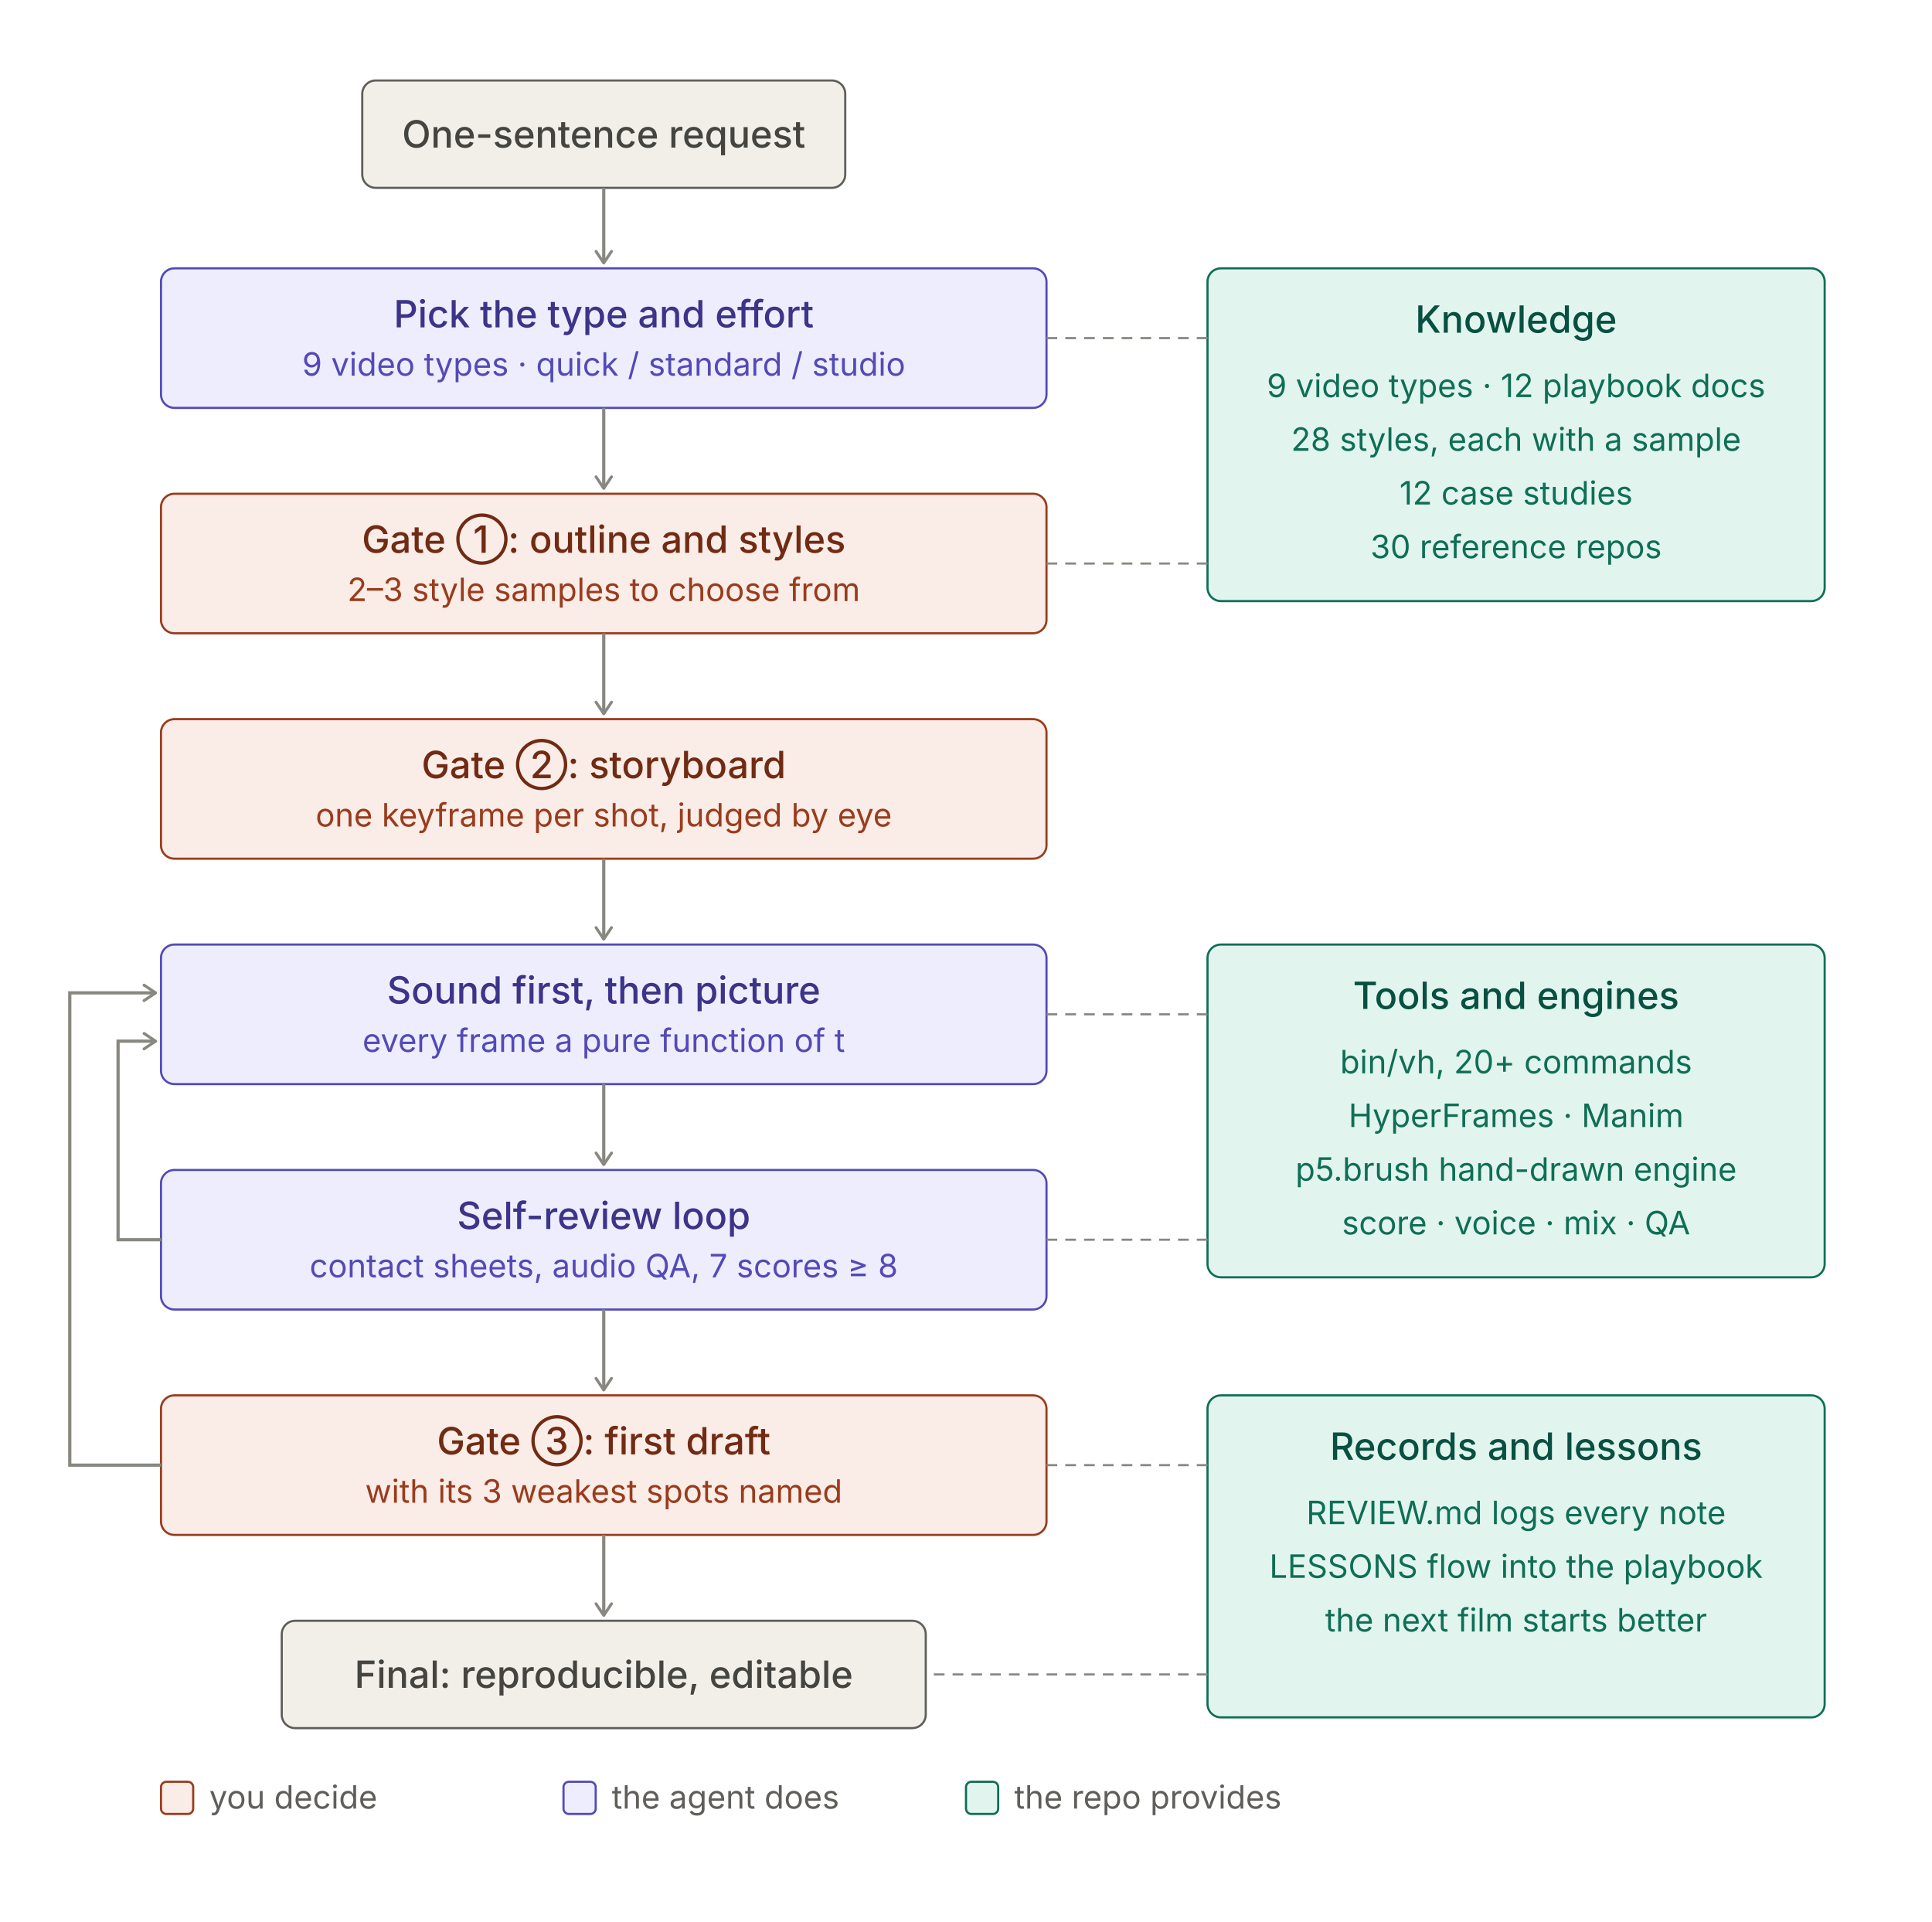
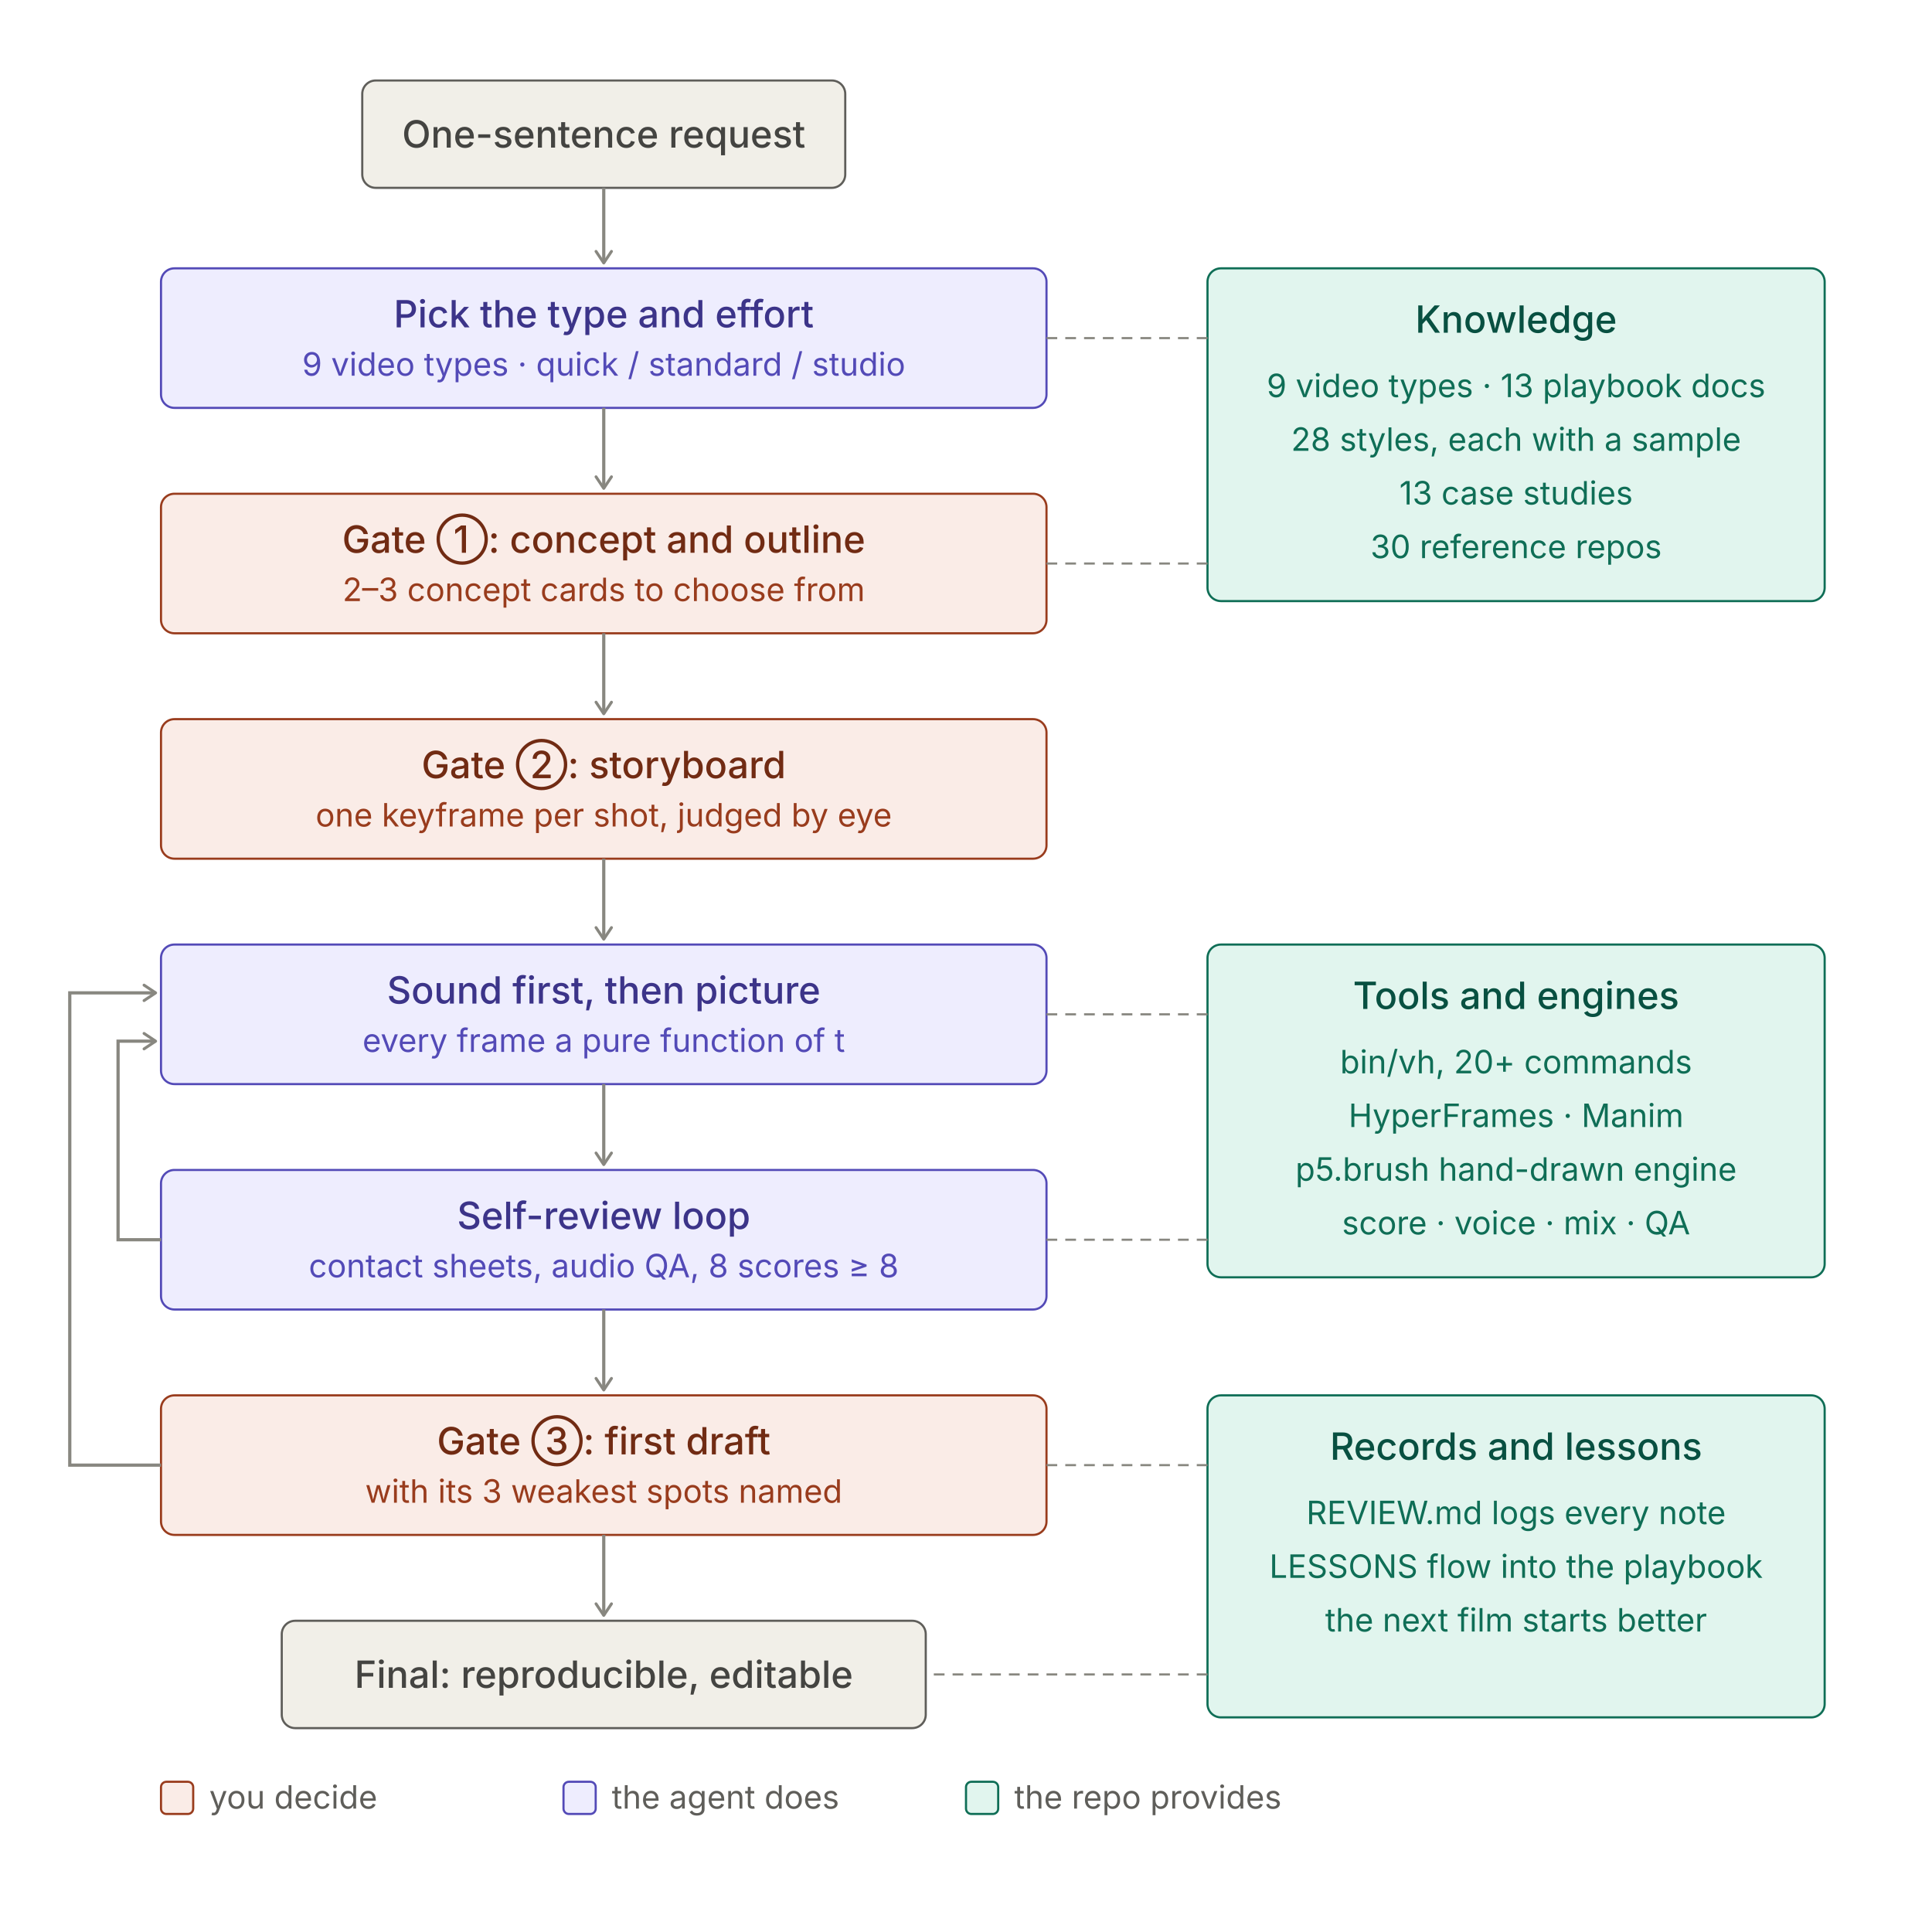
<svg xmlns="http://www.w3.org/2000/svg" width="720" height="716" viewBox="0 0 720 716" role="img">
  <style>
.t{font:500 14px system-ui,-apple-system,"PingFang SC","Noto Sans SC","Microsoft YaHei",sans-serif}
.s{font:400 12px system-ui,-apple-system,"PingFang SC","Noto Sans SC","Microsoft YaHei",sans-serif}
rect{stroke-width:0.8}
.pu rect{fill:#EEEDFE;stroke:#534AB7}.pu .t{fill:#3C3489}.pu .s{fill:#534AB7}
.co rect{fill:#FAECE7;stroke:#993C1D}.co .t{fill:#712B13}.co .s{fill:#993C1D}
.te rect{fill:#E1F5EE;stroke:#0F6E56}.te .t{fill:#085041}.te .s{fill:#0F6E56}
.gr rect{fill:#F1EFE8;stroke:#5F5E5A}.gr .t{fill:#444441}.gr .s{fill:#5F5E5A}
.ar{stroke:#888780;stroke-width:1.2;fill:none}.ld{stroke:#888780;stroke-width:0.8;stroke-dasharray:4 3;fill:none}
.ah{stroke:#888780;fill:none}.lg{fill:#5F5E5A}
@media (prefers-color-scheme:dark){
.pu rect{fill:#3C3489;stroke:#AFA9EC}.pu .t{fill:#EEEDFE}.pu .s{fill:#CECBF6}
.co rect{fill:#712B13;stroke:#F0997B}.co .t{fill:#FAECE7}.co .s{fill:#F5C4B3}
.te rect{fill:#085041;stroke:#5DCAA5}.te .t{fill:#E1F5EE}.te .s{fill:#9FE1CB}
.gr rect{fill:#444441;stroke:#B4B2A9}.gr .t{fill:#F1EFE8}.gr .s{fill:#D3D1C7}
.ar,.ld,.ah{stroke:#B4B2A9}.lg{fill:#B4B2A9}}
</style>
  <defs>
    <marker id="a" viewBox="0 0 10 10" refX="8" refY="5" markerWidth="6" markerHeight="6" orient="auto-start-reverse">
      <path class="ah" d="M2 1L8 5L2 9" stroke-width="1.5" stroke-linecap="round" stroke-linejoin="round" />
    </marker>
  </defs>
  <g class="gr">
    <rect x="135.0" y="30" width="180" height="40" rx="5" />
    <text class="t" x="225.0" y="55.0" text-anchor="middle">One-sentence request</text>
  </g>
  <line class="ar" x1="225.0" y1="70" x2="225.0" y2="98" marker-end="url(#a)" />
  <g class="pu">
    <rect x="60" y="100" width="330" height="52" rx="5" />
    <text class="t" x="225.0" y="122" text-anchor="middle">Pick the type and effort</text>
    <text class="s" x="225.0" y="140" text-anchor="middle">9 video types · quick / standard / studio</text>
  </g>
  <line class="ar" x1="225.0" y1="152" x2="225.0" y2="182" marker-end="url(#a)" />
  <g class="co">
    <rect x="60" y="184" width="330" height="52" rx="5" />
-     <text class="t" x="225.0" y="206" text-anchor="middle">Gate ①: outline and styles</text>
-     <text class="s" x="225.0" y="224" text-anchor="middle">2–3 style samples to choose from</text>
+     <text class="t" x="225.0" y="206" text-anchor="middle">Gate ①: concept and outline</text>
+     <text class="s" x="225.0" y="224" text-anchor="middle">2–3 concept cards to choose from</text>
  </g>
  <line class="ar" x1="225.0" y1="236" x2="225.0" y2="266" marker-end="url(#a)" />
  <g class="co">
    <rect x="60" y="268" width="330" height="52" rx="5" />
    <text class="t" x="225.0" y="290" text-anchor="middle">Gate ②: storyboard</text>
    <text class="s" x="225.0" y="308" text-anchor="middle">one keyframe per shot, judged by eye</text>
  </g>
  <line class="ar" x1="225.0" y1="320" x2="225.0" y2="350" marker-end="url(#a)" />
  <g class="pu">
    <rect x="60" y="352" width="330" height="52" rx="5" />
    <text class="t" x="225.0" y="374" text-anchor="middle">Sound first, then picture</text>
    <text class="s" x="225.0" y="392" text-anchor="middle">every frame a pure function of t</text>
  </g>
  <line class="ar" x1="225.0" y1="404" x2="225.0" y2="434" marker-end="url(#a)" />
  <g class="pu">
    <rect x="60" y="436" width="330" height="52" rx="5" />
    <text class="t" x="225.0" y="458" text-anchor="middle">Self-review loop</text>
-     <text class="s" x="225.0" y="476" text-anchor="middle">contact sheets, audio QA, 7 scores ≥ 8</text>
+     <text class="s" x="225.0" y="476" text-anchor="middle">contact sheets, audio QA, 8 scores ≥ 8</text>
  </g>
  <line class="ar" x1="225.0" y1="488" x2="225.0" y2="518" marker-end="url(#a)" />
  <g class="co">
    <rect x="60" y="520" width="330" height="52" rx="5" />
    <text class="t" x="225.0" y="542" text-anchor="middle">Gate ③: first draft</text>
    <text class="s" x="225.0" y="560" text-anchor="middle">with its 3 weakest spots named</text>
  </g>
  <line class="ar" x1="225.0" y1="572" x2="225.0" y2="602" marker-end="url(#a)" />
  <g class="gr">
    <rect x="105.0" y="604" width="240" height="40" rx="5" />
    <text class="t" x="225.0" y="629.0" text-anchor="middle">Final: reproducible, editable</text>
  </g>
  <path class="ar" d="M60 462 H44 V388 H58" marker-end="url(#a)" />
  <path class="ar" d="M60 546 H26 V370 H58" marker-end="url(#a)" />
  <g class="te">
    <rect x="450" y="100" width="230" height="124" rx="5" />
    <text class="t" x="565.0" y="124" text-anchor="middle">Knowledge</text>
-     <text class="s" x="565.0" y="148" text-anchor="middle">9 video types · 12 playbook docs</text>
+     <text class="s" x="565.0" y="148" text-anchor="middle">9 video types · 13 playbook docs</text>
    <text class="s" x="565.0" y="168" text-anchor="middle">28 styles, each with a sample</text>
-     <text class="s" x="565.0" y="188" text-anchor="middle">12 case studies</text>
+     <text class="s" x="565.0" y="188" text-anchor="middle">13 case studies</text>
    <text class="s" x="565.0" y="208" text-anchor="middle">30 reference repos</text>
  </g>
  <line class="ld" x1="450" y1="126" x2="390" y2="126" />
  <line class="ld" x1="450" y1="210" x2="390" y2="210" />
  <g class="te">
    <rect x="450" y="352" width="230" height="124" rx="5" />
    <text class="t" x="565.0" y="376" text-anchor="middle">Tools and engines</text>
    <text class="s" x="565.0" y="400" text-anchor="middle">bin/vh, 20+ commands</text>
    <text class="s" x="565.0" y="420" text-anchor="middle">HyperFrames · Manim</text>
    <text class="s" x="565.0" y="440" text-anchor="middle">p5.brush hand-drawn engine</text>
    <text class="s" x="565.0" y="460" text-anchor="middle">score · voice · mix · QA</text>
  </g>
  <line class="ld" x1="450" y1="378" x2="390" y2="378" />
  <line class="ld" x1="450" y1="462" x2="390" y2="462" />
  <g class="te">
    <rect x="450" y="520" width="230" height="120" rx="5" />
    <text class="t" x="565.0" y="544" text-anchor="middle">Records and lessons</text>
    <text class="s" x="565.0" y="568" text-anchor="middle">REVIEW.md logs every note</text>
    <text class="s" x="565.0" y="588" text-anchor="middle">LESSONS flow into the playbook</text>
    <text class="s" x="565.0" y="608" text-anchor="middle">the next film starts better</text>
  </g>
  <line class="ld" x1="450" y1="546" x2="390" y2="546" />
  <line class="ld" x1="450" y1="624" x2="345.0" y2="624" />
  <g class="co">
    <rect x="60" y="664" width="12" height="12" rx="2" />
  </g>
  <text class="s lg" x="78" y="674">you decide</text>
  <g class="pu">
    <rect x="210" y="664" width="12" height="12" rx="2" />
  </g>
  <text class="s lg" x="228" y="674">the agent does</text>
  <g class="te">
    <rect x="360" y="664" width="12" height="12" rx="2" />
  </g>
  <text class="s lg" x="378" y="674">the repo provides</text>
</svg>
